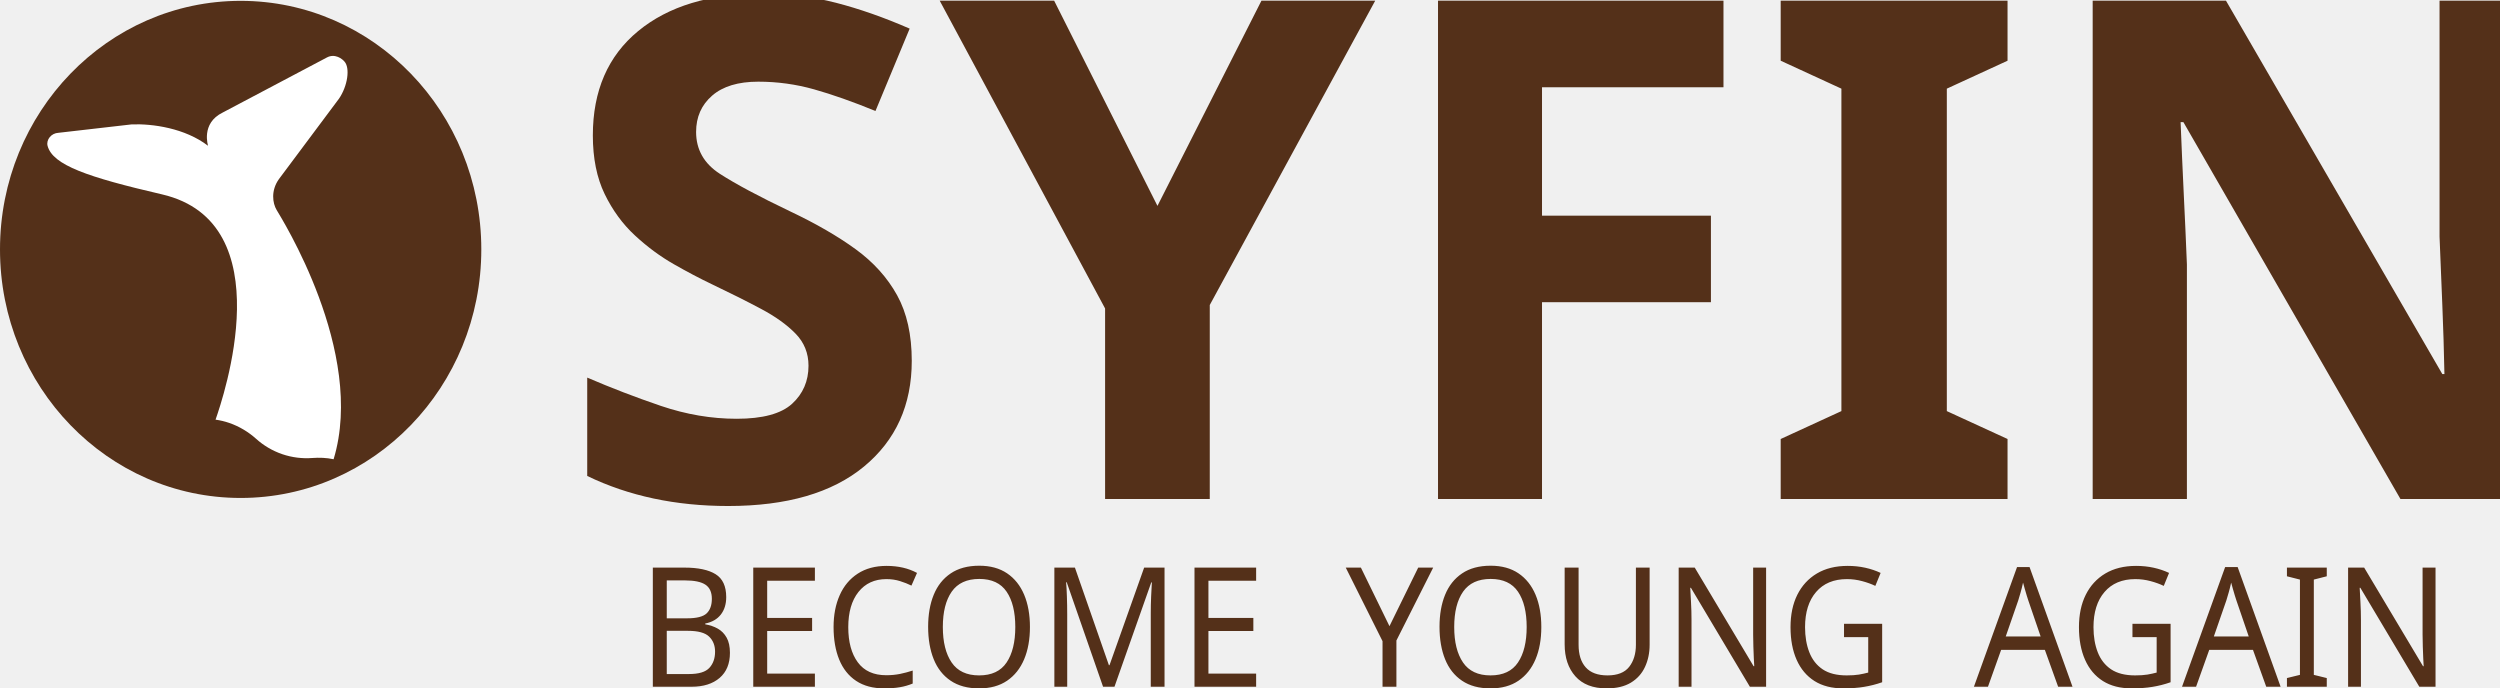
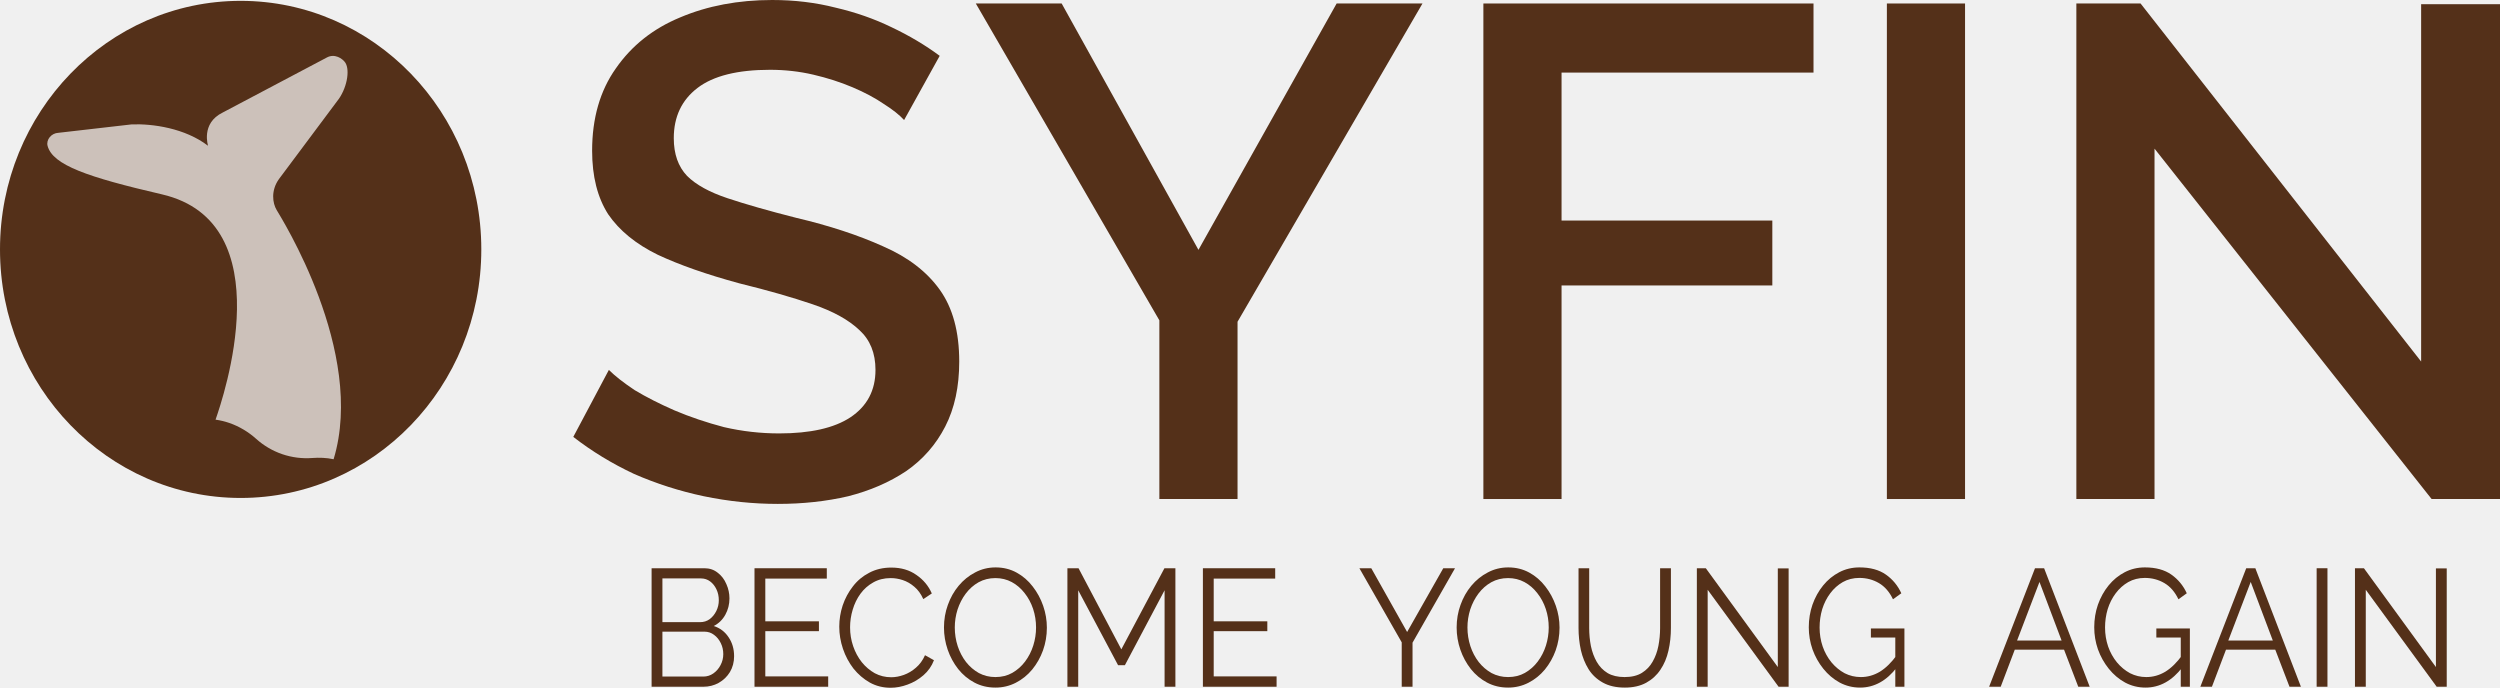
<svg xmlns="http://www.w3.org/2000/svg" viewBox="0 0 687.745 189.197" version="1.1" id="svg6" width="687.745" height="189.197">
  <defs id="defs10" />
  <g id="g3723" transform="matrix(0.2897302,0,0,0.2897302,-50.99251,-14.54149)">
    <ellipse stroke-width="null" id="ellipse2" ry="236" rx="228.5" cy="287" cx="404.5" style="fill:#543019" />
-     <path id="path4" d="m 440.97,439.1 c 4.325,-0.822 8.649,-1.261 13.148,-1.261 10.344,0 20.277,2.246 29.102,5.972 8.531,3.671 18.233,5.807 28.283,5.807 9.934,0 19.634,-2.136 28.166,-5.807 6.077,-2.575 12.564,-4.602 19.517,-5.423 -3.74,-106.5 -122.19,-201.5 -127.8,-206.43 -5.844,-4.931 -11.22,-15.723 -7.421,-28.433 l 28.283,-87.765 c 5.025,-13.586 2.513,-31.775 -4.442,-37.253 -3.973,-2.958 -12.446,-5.095 -18.114,0.986 l -76.61,81.41 c -16.771,16.708 -2.746,34.568 -3.097,34.458 -26.005,-8.765 -56.566,-2.903 -75.148,4.274 l -63.228,30.076 c -6.253,2.465 -8.999,9.971 -5.726,15.012 10.517,15.723 45.345,15.832 117.86,8.436 117.22,-11.779 117.34,164.24 117.22,185.94" transform="rotate(18.886,382.11,262.61)" style="fill:#ffffff" />
+     <path id="path4" d="m 440.97,439.1 c 4.325,-0.822 8.649,-1.261 13.148,-1.261 10.344,0 20.277,2.246 29.102,5.972 8.531,3.671 18.233,5.807 28.283,5.807 9.934,0 19.634,-2.136 28.166,-5.807 6.077,-2.575 12.564,-4.602 19.517,-5.423 -3.74,-106.5 -122.19,-201.5 -127.8,-206.43 -5.844,-4.931 -11.22,-15.723 -7.421,-28.433 l 28.283,-87.765 c 5.025,-13.586 2.513,-31.775 -4.442,-37.253 -3.973,-2.958 -12.446,-5.095 -18.114,0.986 l -76.61,81.41 c -16.771,16.708 -2.746,34.568 -3.097,34.458 -26.005,-8.765 -56.566,-2.903 -75.148,4.274 l -63.228,30.076 c -6.253,2.465 -8.999,9.971 -5.726,15.012 10.517,15.723 45.345,15.832 117.86,8.436 117.22,-11.779 117.34,164.24 117.22,185.94" transform="rotate(18.886,382.11,262.61)" style="fill:rgba(255,255,255,0.7)" />
  </g>
-   <text xml:space="preserve" style="font-style:normal;font-weight:normal;font-size:40px;line-height:1.25;font-family:sans-serif;letter-spacing:0px;word-spacing:0px;fill:#000000;fill-opacity:1;stroke:none" x="152.716" y="137.28" id="text3719">
-     <tspan id="tspan3717" x="152.716" y="137.28" style="font-style:normal;font-variant:normal;font-weight:600;font-stretch:normal;font-size:192px;font-family:Raleway;-inkscape-font-specification:'Raleway Semi-Bold';fill:#543019;fill-opacity:1">SYFIN</tspan>
-   </text>
-   <text xml:space="preserve" style="font-style:normal;font-weight:normal;font-size:44.175px;line-height:1.25;font-family:sans-serif;letter-spacing:0px;word-spacing:0px;fill:#000000;fill-opacity:1;stroke:none;stroke-width:1.104" x="182.381" y="181.763" id="text4528" transform="scale(0.9621126,1.039379)">
-     <tspan id="tspan4526" x="182.381" y="181.763" style="font-style:normal;font-variant:normal;font-weight:normal;font-stretch:normal;font-family:Raleway;-inkscape-font-specification:Raleway;fill:#543019;fill-opacity:1;stroke-width:1.104">BECOME  YOUNG  AGAIN</tspan>
-   </text>
+   <g aria-label="SYFIN" style="font-style:normal;font-weight:normal;font-size:40px;line-height:1.25;font-family:sans-serif;letter-spacing:0px;word-spacing:0px;fill:#000000;fill-opacity:1;stroke:none" id="text3719">
+     <path d="m 248.716,33.024 q -1.92,-2.112 -5.568,-4.416 -3.648,-2.496 -8.64,-4.608 -4.992,-2.112 -10.752,-3.456 -5.76,-1.344 -11.904,-1.344 -13.44,0 -19.968,4.992 -6.528,4.992 -6.528,13.824 0,6.528 3.648,10.368 3.648,3.648 11.136,6.144 7.488,2.496 18.816,5.376 13.824,3.264 24,7.872 10.176,4.416 15.552,11.904 5.376,7.488 5.376,19.776 0,10.368 -3.84,17.856 -3.84,7.488 -10.752,12.288 -6.912,4.608 -15.936,6.912 -9.024,2.112 -19.392,2.112 -10.176,0 -20.352,-2.112 -9.984,-2.112 -19.2,-6.144 -9.024,-4.224 -16.704,-10.176 l 9.792,-18.432 q 2.496,2.496 7.104,5.568 4.8,2.88 10.944,5.568 6.336,2.688 13.632,4.608 7.488,1.728 15.168,1.728 12.864,0 19.584,-4.416 6.912,-4.608 6.912,-13.056 0,-6.912 -4.416,-10.944 -4.416,-4.224 -12.864,-7.104 -8.448,-2.88 -20.16,-5.76 -13.44,-3.648 -22.464,-7.872 -9.024,-4.416 -13.632,-11.136 -4.416,-6.912 -4.416,-17.472 0,-13.44 6.528,-22.656 6.528,-9.408 17.664,-14.016 11.328,-4.8 25.344,-4.8 9.216,0 17.472,2.112 8.256,1.92 15.36,5.376 7.296,3.456 13.248,7.872 z" style="font-style:normal;font-variant:normal;font-weight:600;font-stretch:normal;font-size:192px;font-family:Raleway;-inkscape-font-specification:'Raleway Semi-Bold';fill:#543019;fill-opacity:1" id="path4649" />
+     <path d="m 292.06,0.96 37.632,67.776 38.016,-67.776 h 23.616 L 340.444,88.512 V 137.28 h -21.504 V 88.128 L 268.444,0.96 Z" style="font-style:normal;font-variant:normal;font-weight:600;font-stretch:normal;font-size:192px;font-family:Raleway;-inkscape-font-specification:'Raleway Semi-Bold';fill:#543019;fill-opacity:1" id="path4651" />
+     <path d="M 408.076,137.28 V 0.96 h 90.816 V 19.968 h -69.312 v 40.704 h 57.984 v 17.856 h -57.984 V 137.28 Z" style="font-style:normal;font-variant:normal;font-weight:600;font-stretch:normal;font-size:192px;font-family:Raleway;-inkscape-font-specification:'Raleway Semi-Bold';fill:#543019;fill-opacity:1" id="path4653" />
+     <path d="M 519.076,137.28 V 0.96 h 21.504 V 137.28 Z" style="font-style:normal;font-variant:normal;font-weight:600;font-stretch:normal;font-size:192px;font-family:Raleway;-inkscape-font-specification:'Raleway Semi-Bold';fill:#543019;fill-opacity:1" id="path4655" />
+     <path d="M 592.705,40.896 V 137.28 h -21.504 V 0.96 h 17.664 L 666.049,99.456 V 1.152 h 21.696 V 137.28 h -18.816 z" style="font-style:normal;font-variant:normal;font-weight:600;font-stretch:normal;font-size:192px;font-family:Raleway;-inkscape-font-specification:'Raleway Semi-Bold';fill:#543019;fill-opacity:1" id="path4657" />
+   </g>
+   <g aria-label="BECOME  YOUNG  AGAIN" transform="scale(0.9621126,1.039379)" style="font-style:normal;font-weight:normal;font-size:44.175px;line-height:1.25;font-family:sans-serif;letter-spacing:0px;word-spacing:0px;fill:#000000;fill-opacity:1;stroke:none;stroke-width:1.104" id="text4528">
+     <path d="m 209.902,173.679 q 0,2.341 -1.193,4.197 -1.193,1.811 -3.225,2.871 -1.988,1.016 -4.373,1.016 h -14.799 v -31.364 h 15.108 q 2.209,0 3.799,1.193 1.634,1.149 2.474,3.004 0.883,1.811 0.883,3.799 0,2.341 -1.193,4.329 -1.193,1.988 -3.313,2.96 2.695,0.795 4.241,2.96 1.59,2.165 1.59,5.036 z m -3.092,-0.53 q 0,-1.59 -0.707,-2.916 -0.707,-1.369 -1.944,-2.209 -1.193,-0.839 -2.739,-0.839 h -12.016 v 11.883 h 11.706 q 1.59,0 2.871,-0.839 1.281,-0.839 2.032,-2.165 0.795,-1.369 0.795,-2.916 z M 189.405,153.094 v 11.574 h 10.779 q 1.546,0 2.739,-0.795 1.193,-0.839 1.9,-2.165 0.707,-1.325 0.707,-2.827 0,-1.59 -0.663,-2.871 -0.663,-1.325 -1.811,-2.12 -1.149,-0.795 -2.606,-0.795 z" style="font-style:normal;font-variant:normal;font-weight:normal;font-stretch:normal;font-family:Raleway;-inkscape-font-specification:Raleway;fill:#543019;fill-opacity:1;stroke-width:1.104" id="path4660" />
+     <path d="m 236.805,179.025 v 2.739 h -21.071 v -31.364 h 20.674 v 2.739 h -17.582 v 11.309 h 15.329 v 2.606 h -15.329 v 11.971 z" style="font-style:normal;font-variant:normal;font-weight:normal;font-stretch:normal;font-family:Raleway;-inkscape-font-specification:Raleway;fill:#543019;fill-opacity:1;stroke-width:1.104" id="path4662" />
+     <path d="m 239.973,165.861 q 0,-2.871 0.972,-5.61 1.016,-2.783 2.916,-5.036 1.9,-2.297 4.683,-3.622 2.783,-1.369 6.317,-1.369 4.197,0 7.156,1.944 3.004,1.9 4.417,4.903 l -2.43,1.502 q -1.016,-2.076 -2.562,-3.269 -1.546,-1.237 -3.313,-1.767 -1.723,-0.53 -3.446,-0.53 -2.827,0 -4.992,1.149 -2.165,1.104 -3.667,3.004 -1.458,1.855 -2.209,4.197 -0.751,2.297 -0.751,4.683 0,2.606 0.883,4.992 0.883,2.385 2.474,4.241 1.59,1.811 3.711,2.916 2.165,1.06 4.683,1.06 1.767,0 3.622,-0.618 1.855,-0.618 3.446,-1.9 1.634,-1.281 2.606,-3.313 l 2.562,1.325 q -0.972,2.341 -3.004,3.976 -2.032,1.634 -4.55,2.474 -2.474,0.839 -4.859,0.839 -3.225,0 -5.919,-1.369 -2.695,-1.414 -4.683,-3.711 -1.944,-2.341 -3.004,-5.213 -1.06,-2.916 -1.06,-5.875 z" style="font-style:normal;font-variant:normal;font-weight:normal;font-stretch:normal;font-family:Raleway;-inkscape-font-specification:Raleway;fill:#543019;fill-opacity:1;stroke-width:1.104" id="path4664" />
+     <path d="m 284.622,181.984 q -3.313,0 -6.008,-1.325 -2.695,-1.325 -4.638,-3.578 -1.944,-2.297 -3.004,-5.124 -1.06,-2.871 -1.06,-5.875 0,-3.136 1.104,-5.964 1.104,-2.871 3.092,-5.08 2.032,-2.253 4.727,-3.534 2.695,-1.325 5.831,-1.325 3.313,0 6.008,1.369 2.695,1.369 4.594,3.667 1.944,2.297 3.004,5.124 1.06,2.827 1.06,5.787 0,3.136 -1.104,6.008 -1.104,2.827 -3.092,5.08 -1.988,2.209 -4.683,3.49 -2.695,1.281 -5.831,1.281 z m -11.618,-15.903 q 0,2.562 0.839,4.948 0.839,2.341 2.385,4.197 1.546,1.811 3.667,2.916 2.165,1.06 4.727,1.06 2.695,0 4.815,-1.104 2.165,-1.149 3.667,-3.004 1.546,-1.9 2.341,-4.241 0.795,-2.341 0.795,-4.771 0,-2.562 -0.839,-4.903 -0.839,-2.341 -2.43,-4.197 -1.546,-1.855 -3.667,-2.916 -2.12,-1.06 -4.683,-1.06 -2.65,0 -4.815,1.104 -2.12,1.104 -3.667,3.004 -1.502,1.855 -2.341,4.197 -0.795,2.341 -0.795,4.771 z" style="font-style:normal;font-variant:normal;font-weight:normal;font-stretch:normal;font-family:Raleway;-inkscape-font-specification:Raleway;fill:#543019;fill-opacity:1;stroke-width:1.104" id="path4666" />
+     <path d="m 332.991,181.763 v -25.533 l -11.353,19.835 h -1.944 l -11.397,-19.835 v 25.533 h -3.092 v -31.364 h 3.181 l 12.236,21.469 12.325,-21.469 h 3.136 v 31.364 z" style="font-style:normal;font-variant:normal;font-weight:normal;font-stretch:normal;font-family:Raleway;-inkscape-font-specification:Raleway;fill:#543019;fill-opacity:1;stroke-width:1.104" id="path4668" />
+     <path d="m 365.016,179.025 v 2.739 h -21.071 v -31.364 h 20.674 v 2.739 h -17.582 v 11.309 h 15.329 v 2.606 h -15.329 v 11.971 z" style="font-style:normal;font-variant:normal;font-weight:normal;font-stretch:normal;font-family:Raleway;-inkscape-font-specification:Raleway;fill:#543019;fill-opacity:1;stroke-width:1.104" id="path4670" />
+     <path d="m 392.092,150.399 10.249,16.875 10.337,-16.875 h 3.357 l -12.148,19.702 v 11.662 h -3.092 v -11.751 l -12.104,-19.614 z" style="font-style:normal;font-variant:normal;font-weight:normal;font-stretch:normal;font-family:Raleway;-inkscape-font-specification:Raleway;fill:#543019;fill-opacity:1;stroke-width:1.104" id="path4672" />
+     <path d="m 431.21,181.984 q -3.313,0 -6.008,-1.325 -2.695,-1.325 -4.638,-3.578 -1.944,-2.297 -3.004,-5.124 -1.06,-2.871 -1.06,-5.875 0,-3.136 1.104,-5.964 1.104,-2.871 3.092,-5.08 2.032,-2.253 4.727,-3.534 2.695,-1.325 5.831,-1.325 3.313,0 6.008,1.369 2.695,1.369 4.594,3.667 1.944,2.297 3.004,5.124 1.06,2.827 1.06,5.787 0,3.136 -1.104,6.008 -1.104,2.827 -3.092,5.08 -1.988,2.209 -4.683,3.49 -2.695,1.281 -5.831,1.281 z M 419.592,166.081 q 0,2.562 0.839,4.948 0.839,2.341 2.385,4.197 1.546,1.811 3.667,2.916 2.165,1.06 4.727,1.06 2.695,0 4.815,-1.104 2.165,-1.149 3.667,-3.004 1.546,-1.9 2.341,-4.241 0.795,-2.341 0.795,-4.771 0,-2.562 -0.839,-4.903 -0.839,-2.341 -2.43,-4.197 -1.546,-1.855 -3.667,-2.916 -2.12,-1.06 -4.683,-1.06 -2.65,0 -4.815,1.104 -2.12,1.104 -3.667,3.004 -1.502,1.855 -2.341,4.197 -0.795,2.341 -0.795,4.771 z" style="font-style:normal;font-variant:normal;font-weight:normal;font-stretch:normal;font-family:Raleway;-inkscape-font-specification:Raleway;fill:#543019;fill-opacity:1;stroke-width:1.104" id="path4674" />
+     <path d="m 464.56,181.984 q -3.711,0 -6.273,-1.325 -2.562,-1.325 -4.064,-3.534 -1.502,-2.253 -2.209,-5.08 -0.663,-2.827 -0.663,-5.831 v -15.815 h 3.048 v 15.815 q 0,2.43 0.486,4.771 0.53,2.341 1.679,4.197 1.149,1.855 3.092,2.96 1.944,1.06 4.859,1.06 3.004,0 4.948,-1.104 1.988,-1.149 3.092,-3.004 1.149,-1.855 1.634,-4.152 0.486,-2.341 0.486,-4.727 v -15.815 h 3.092 v 15.815 q 0,3.136 -0.707,6.008 -0.707,2.871 -2.297,5.036 -1.546,2.165 -4.064,3.446 -2.518,1.281 -6.14,1.281 z" style="font-style:normal;font-variant:normal;font-weight:normal;font-stretch:normal;font-family:Raleway;-inkscape-font-specification:Raleway;fill:#543019;fill-opacity:1;stroke-width:1.104" id="path4676" />
+     <path d="m 488.276,156.098 v 25.666 h -3.092 v -31.364 h 2.562 l 20.585,26.152 v -26.107 h 3.092 v 31.32 h -2.871 z" style="font-style:normal;font-variant:normal;font-weight:normal;font-stretch:normal;font-family:Raleway;-inkscape-font-specification:Raleway;fill:#543019;fill-opacity:1;stroke-width:1.104" id="path4678" />
+     <path d="m 531.854,181.984 q -3.136,0 -5.831,-1.325 -2.695,-1.369 -4.683,-3.667 -1.988,-2.297 -3.092,-5.124 -1.06,-2.827 -1.06,-5.831 0,-3.181 1.06,-6.008 1.104,-2.871 3.048,-5.08 1.944,-2.209 4.594,-3.49 2.651,-1.281 5.787,-1.281 4.638,0 7.554,1.9 2.916,1.9 4.417,4.948 l -2.385,1.59 q -1.502,-2.916 -4.02,-4.285 -2.518,-1.369 -5.61,-1.369 -2.606,0 -4.727,1.104 -2.076,1.104 -3.578,2.96 -1.502,1.855 -2.297,4.197 -0.751,2.341 -0.751,4.859 0,2.65 0.883,5.036 0.883,2.341 2.518,4.197 1.634,1.811 3.755,2.871 2.165,1.016 4.638,1.016 2.871,0 5.434,-1.414 2.562,-1.458 4.903,-4.462 v 3.269 q -4.462,5.389 -10.558,5.389 z m 10.072,-13.252 h -6.98 v -2.385 h 9.586 v 15.417 h -2.606 z" style="font-style:normal;font-variant:normal;font-weight:normal;font-stretch:normal;font-family:Raleway;-inkscape-font-specification:Raleway;fill:#543019;fill-opacity:1;stroke-width:1.104" id="path4680" />
+     <path d="m 581.871,150.399 h 2.606 l 13.032,31.364 h -3.269 l -4.064,-9.807 h -14.092 l -4.02,9.807 h -3.313 z m 7.598,19.128 -6.317,-15.505 -6.405,15.505 z" style="font-style:normal;font-variant:normal;font-weight:normal;font-stretch:normal;font-family:Raleway;-inkscape-font-specification:Raleway;fill:#543019;fill-opacity:1;stroke-width:1.104" id="path4682" />
+     <path d="m 613.474,181.984 q -3.136,0 -5.831,-1.325 -2.695,-1.369 -4.683,-3.667 -1.988,-2.297 -3.092,-5.124 -1.06,-2.827 -1.06,-5.831 0,-3.181 1.06,-6.008 1.104,-2.871 3.048,-5.08 1.944,-2.209 4.594,-3.49 2.65,-1.281 5.787,-1.281 4.638,0 7.554,1.9 2.916,1.9 4.417,4.948 l -2.385,1.59 q -1.502,-2.916 -4.02,-4.285 -2.518,-1.369 -5.61,-1.369 -2.606,0 -4.727,1.104 -2.076,1.104 -3.578,2.96 -1.502,1.855 -2.297,4.197 -0.751,2.341 -0.751,4.859 0,2.65 0.883,5.036 0.883,2.341 2.518,4.197 1.634,1.811 3.755,2.871 2.165,1.016 4.638,1.016 2.871,0 5.434,-1.414 2.562,-1.458 4.903,-4.462 v 3.269 q -4.462,5.389 -10.558,5.389 z m 10.072,-13.252 h -6.98 v -2.385 h 9.586 v 15.417 h -2.606 z" style="font-style:normal;font-variant:normal;font-weight:normal;font-stretch:normal;font-family:Raleway;-inkscape-font-specification:Raleway;fill:#543019;fill-opacity:1;stroke-width:1.104" id="path4684" />
+     <path d="m 642.267,150.399 h 2.606 l 13.032,31.364 h -3.269 l -4.064,-9.807 h -14.092 l -4.02,9.807 h -3.313 z m 7.598,19.128 -6.317,-15.505 -6.405,15.505 z" style="font-style:normal;font-variant:normal;font-weight:normal;font-stretch:normal;font-family:Raleway;-inkscape-font-specification:Raleway;fill:#543019;fill-opacity:1;stroke-width:1.104" id="path4686" />
+     <path d="m 662.401,181.763 v -31.364 h 3.092 v 31.364 z" style="font-style:normal;font-variant:normal;font-weight:normal;font-stretch:normal;font-family:Raleway;-inkscape-font-specification:Raleway;fill:#543019;fill-opacity:1;stroke-width:1.104" id="path4688" />
+     <path d="m 676.45,156.098 v 25.666 h -3.092 v -31.364 h 2.562 l 20.585,26.152 v -26.107 h 3.092 v 31.32 h -2.871 z" style="font-style:normal;font-variant:normal;font-weight:normal;font-stretch:normal;font-family:Raleway;-inkscape-font-specification:Raleway;fill:#543019;fill-opacity:1;stroke-width:1.104" id="path4690" />
+   </g>
</svg>
